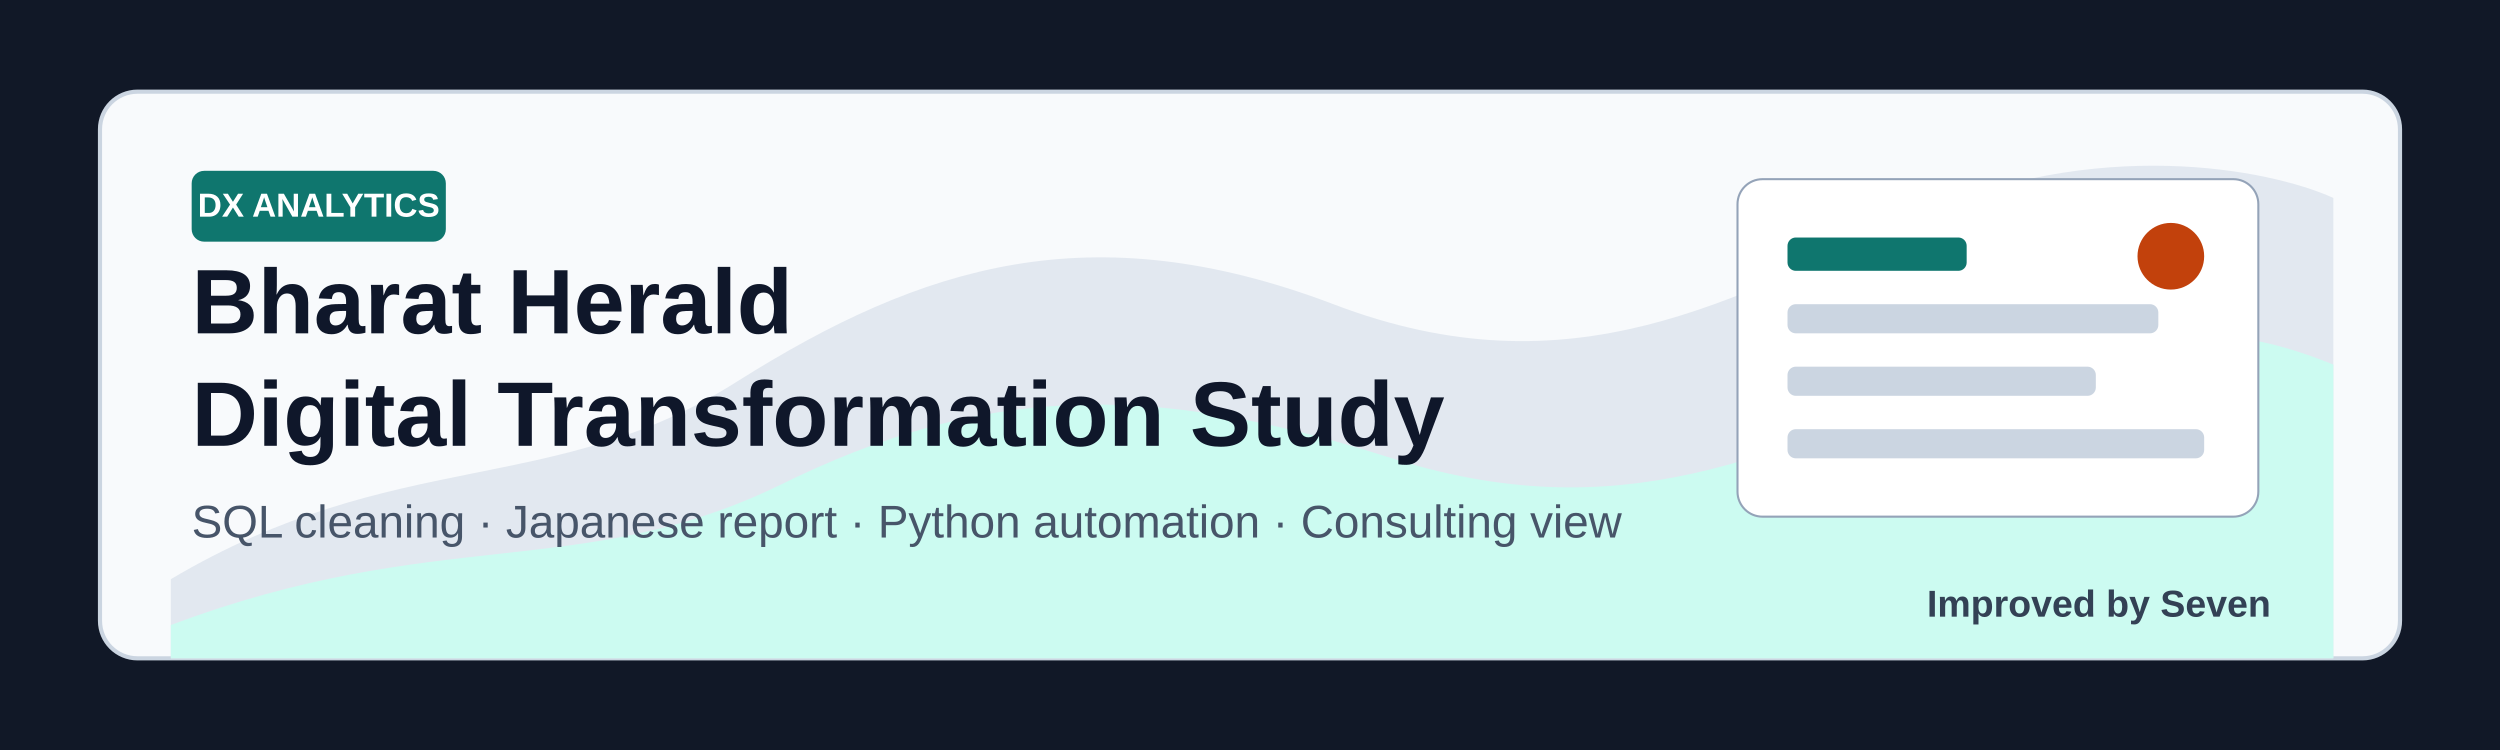
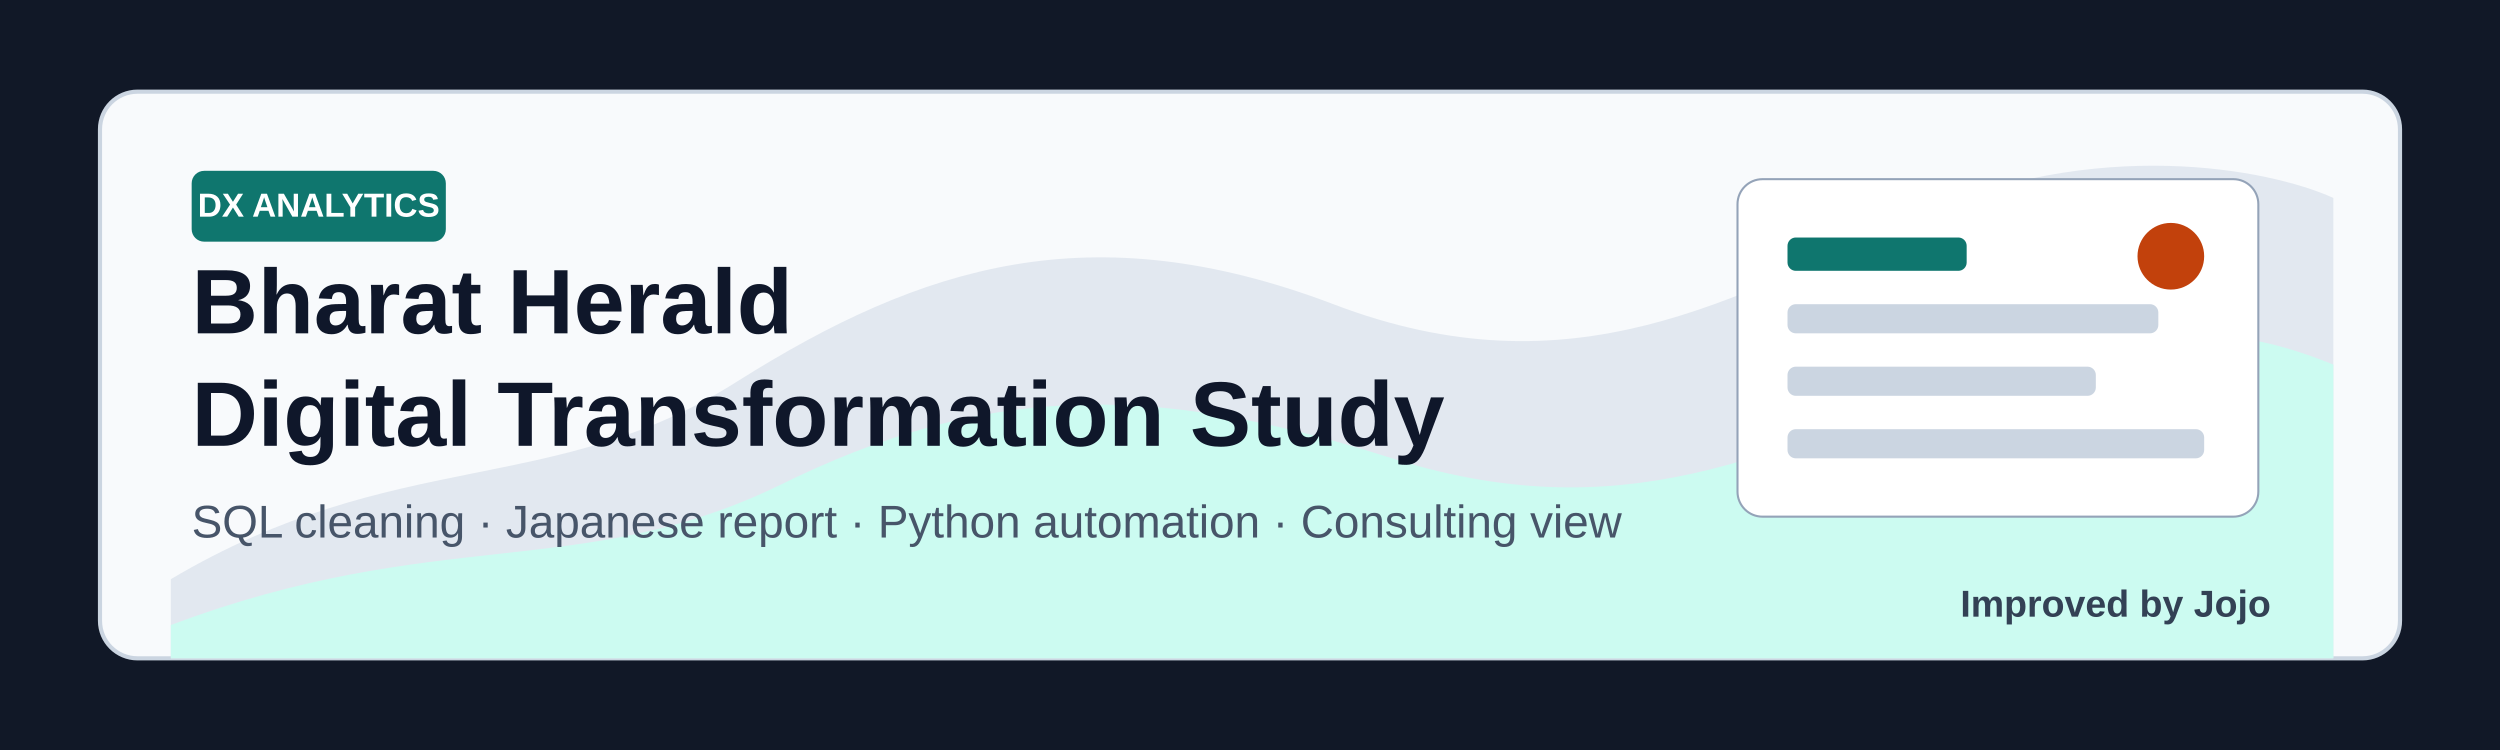
<svg xmlns="http://www.w3.org/2000/svg" width="1200" height="360" viewBox="0 0 1200 360" fill="none">
  <rect width="1200" height="360" fill="#111827" />
  <rect x="48" y="44" width="1104" height="272" rx="18" fill="#F8FAFC" />
  <rect x="48" y="44" width="1104" height="272" rx="18" stroke="#CBD5E1" stroke-width="2" />
  <path d="M82 278C190 214 266 239 354 183C443 127 524 102 640 146C755 190 832 143 919 104C1006 65 1089 81 1120 95V316H82V278Z" fill="#E2E8F0" />
  <path d="M82 300C210 252 279 279 374 233C471 185 551 183 665 219C779 256 850 217 945 181C1039 146 1090 163 1120 175V316H82V300Z" fill="#CCFBF1" />
  <rect x="92" y="82" width="122" height="34" rx="6" fill="#0F766E" />
  <text x="153" y="104" text-anchor="middle" font-family="Segoe UI, Arial, sans-serif" font-size="16" font-weight="700" fill="#FFFFFF">DX ANALYTICS</text>
  <text x="92" y="160" font-family="Segoe UI, Arial, sans-serif" font-size="44" font-weight="800" fill="#0F172A">Bharat Herald</text>
  <text x="92" y="214" font-family="Segoe UI, Arial, sans-serif" font-size="44" font-weight="800" fill="#0F172A">Digital Transformation Study</text>
  <text x="92" y="258" font-family="Segoe UI, Arial, sans-serif" font-size="22" font-weight="500" fill="#475569">SQL cleaning · Japanese report · Python automation · Consulting view</text>
  <g transform="translate(834 86)">
    <rect x="0" y="0" width="250" height="162" rx="12" fill="#FFFFFF" stroke="#94A3B8" />
    <rect x="24" y="28" width="86" height="16" rx="4" fill="#0F766E" />
    <rect x="24" y="60" width="178" height="14" rx="4" fill="#CBD5E1" />
    <rect x="24" y="90" width="148" height="14" rx="4" fill="#CBD5E1" />
    <rect x="24" y="120" width="200" height="14" rx="4" fill="#CBD5E1" />
    <circle cx="208" cy="37" r="16" fill="#C2410C" />
  </g>
-   <text x="1090" y="296" text-anchor="end" font-family="Segoe UI, Arial, sans-serif" font-size="18" font-weight="700" fill="#334155">Improved by Seven</text>
+   <text x="1090" y="296" text-anchor="end" font-family="Segoe UI, Arial, sans-serif" font-size="18" font-weight="700" fill="#334155">Improved by Jojo</text>
</svg>
